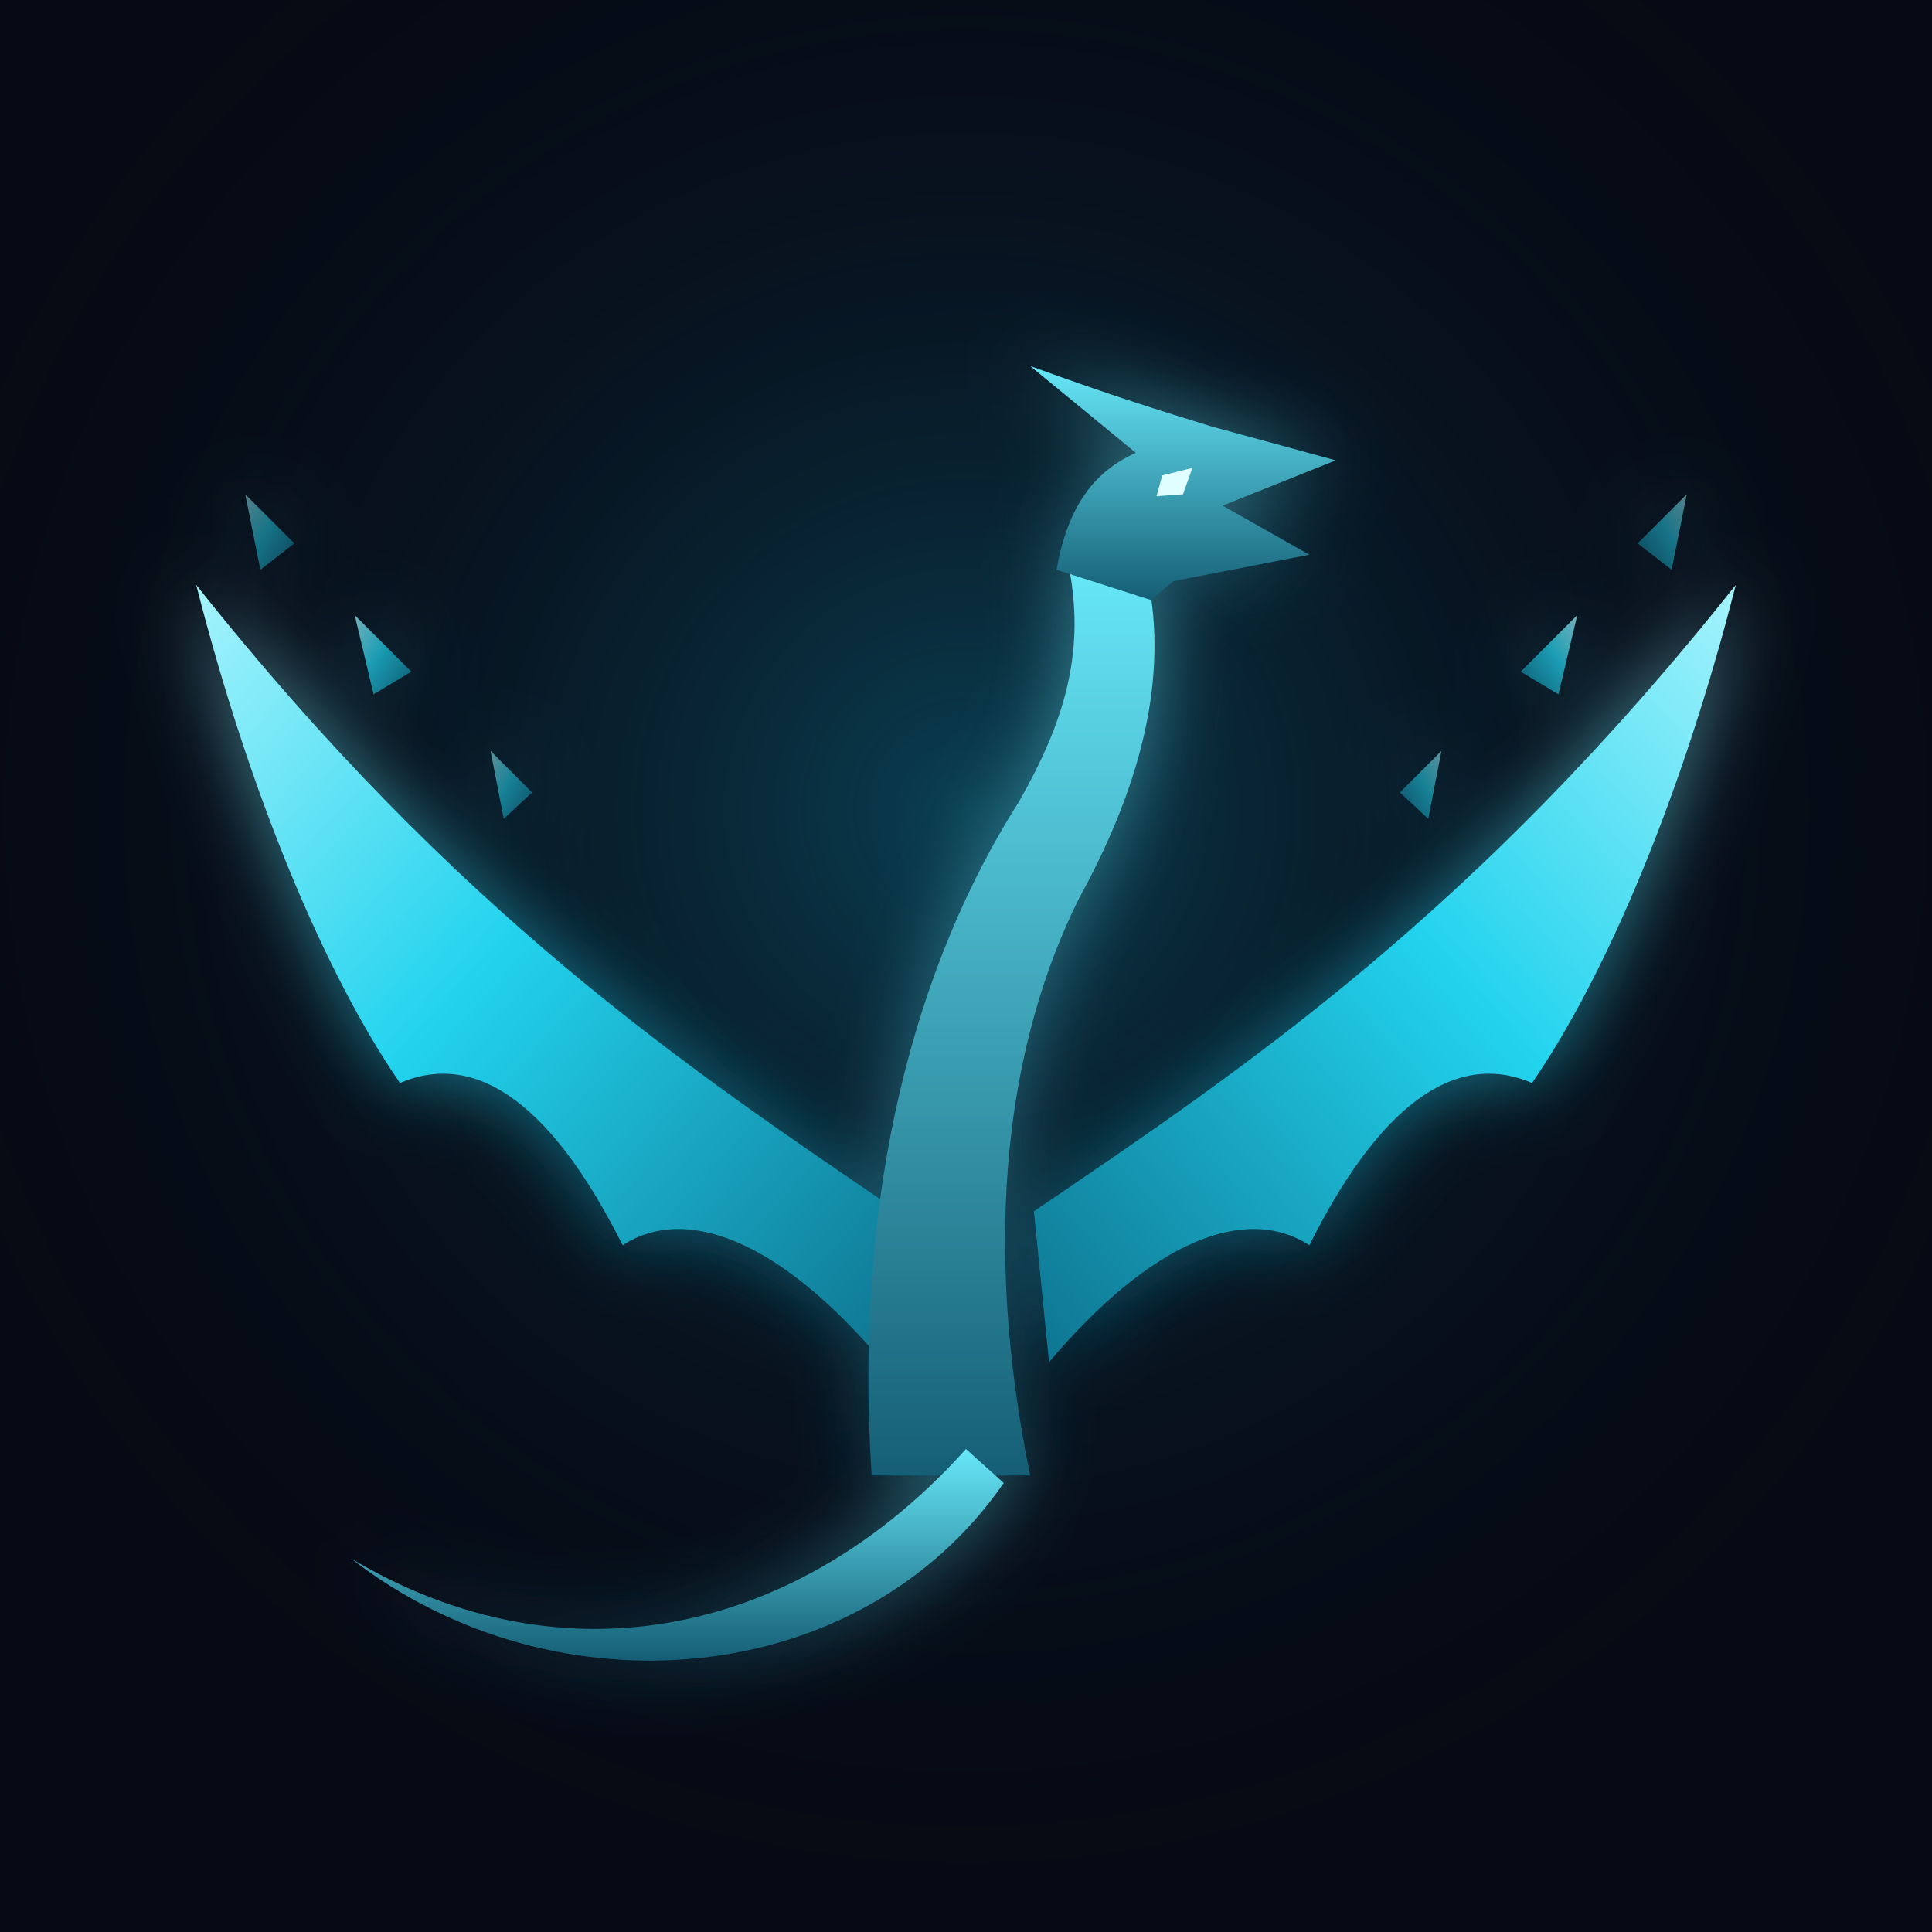
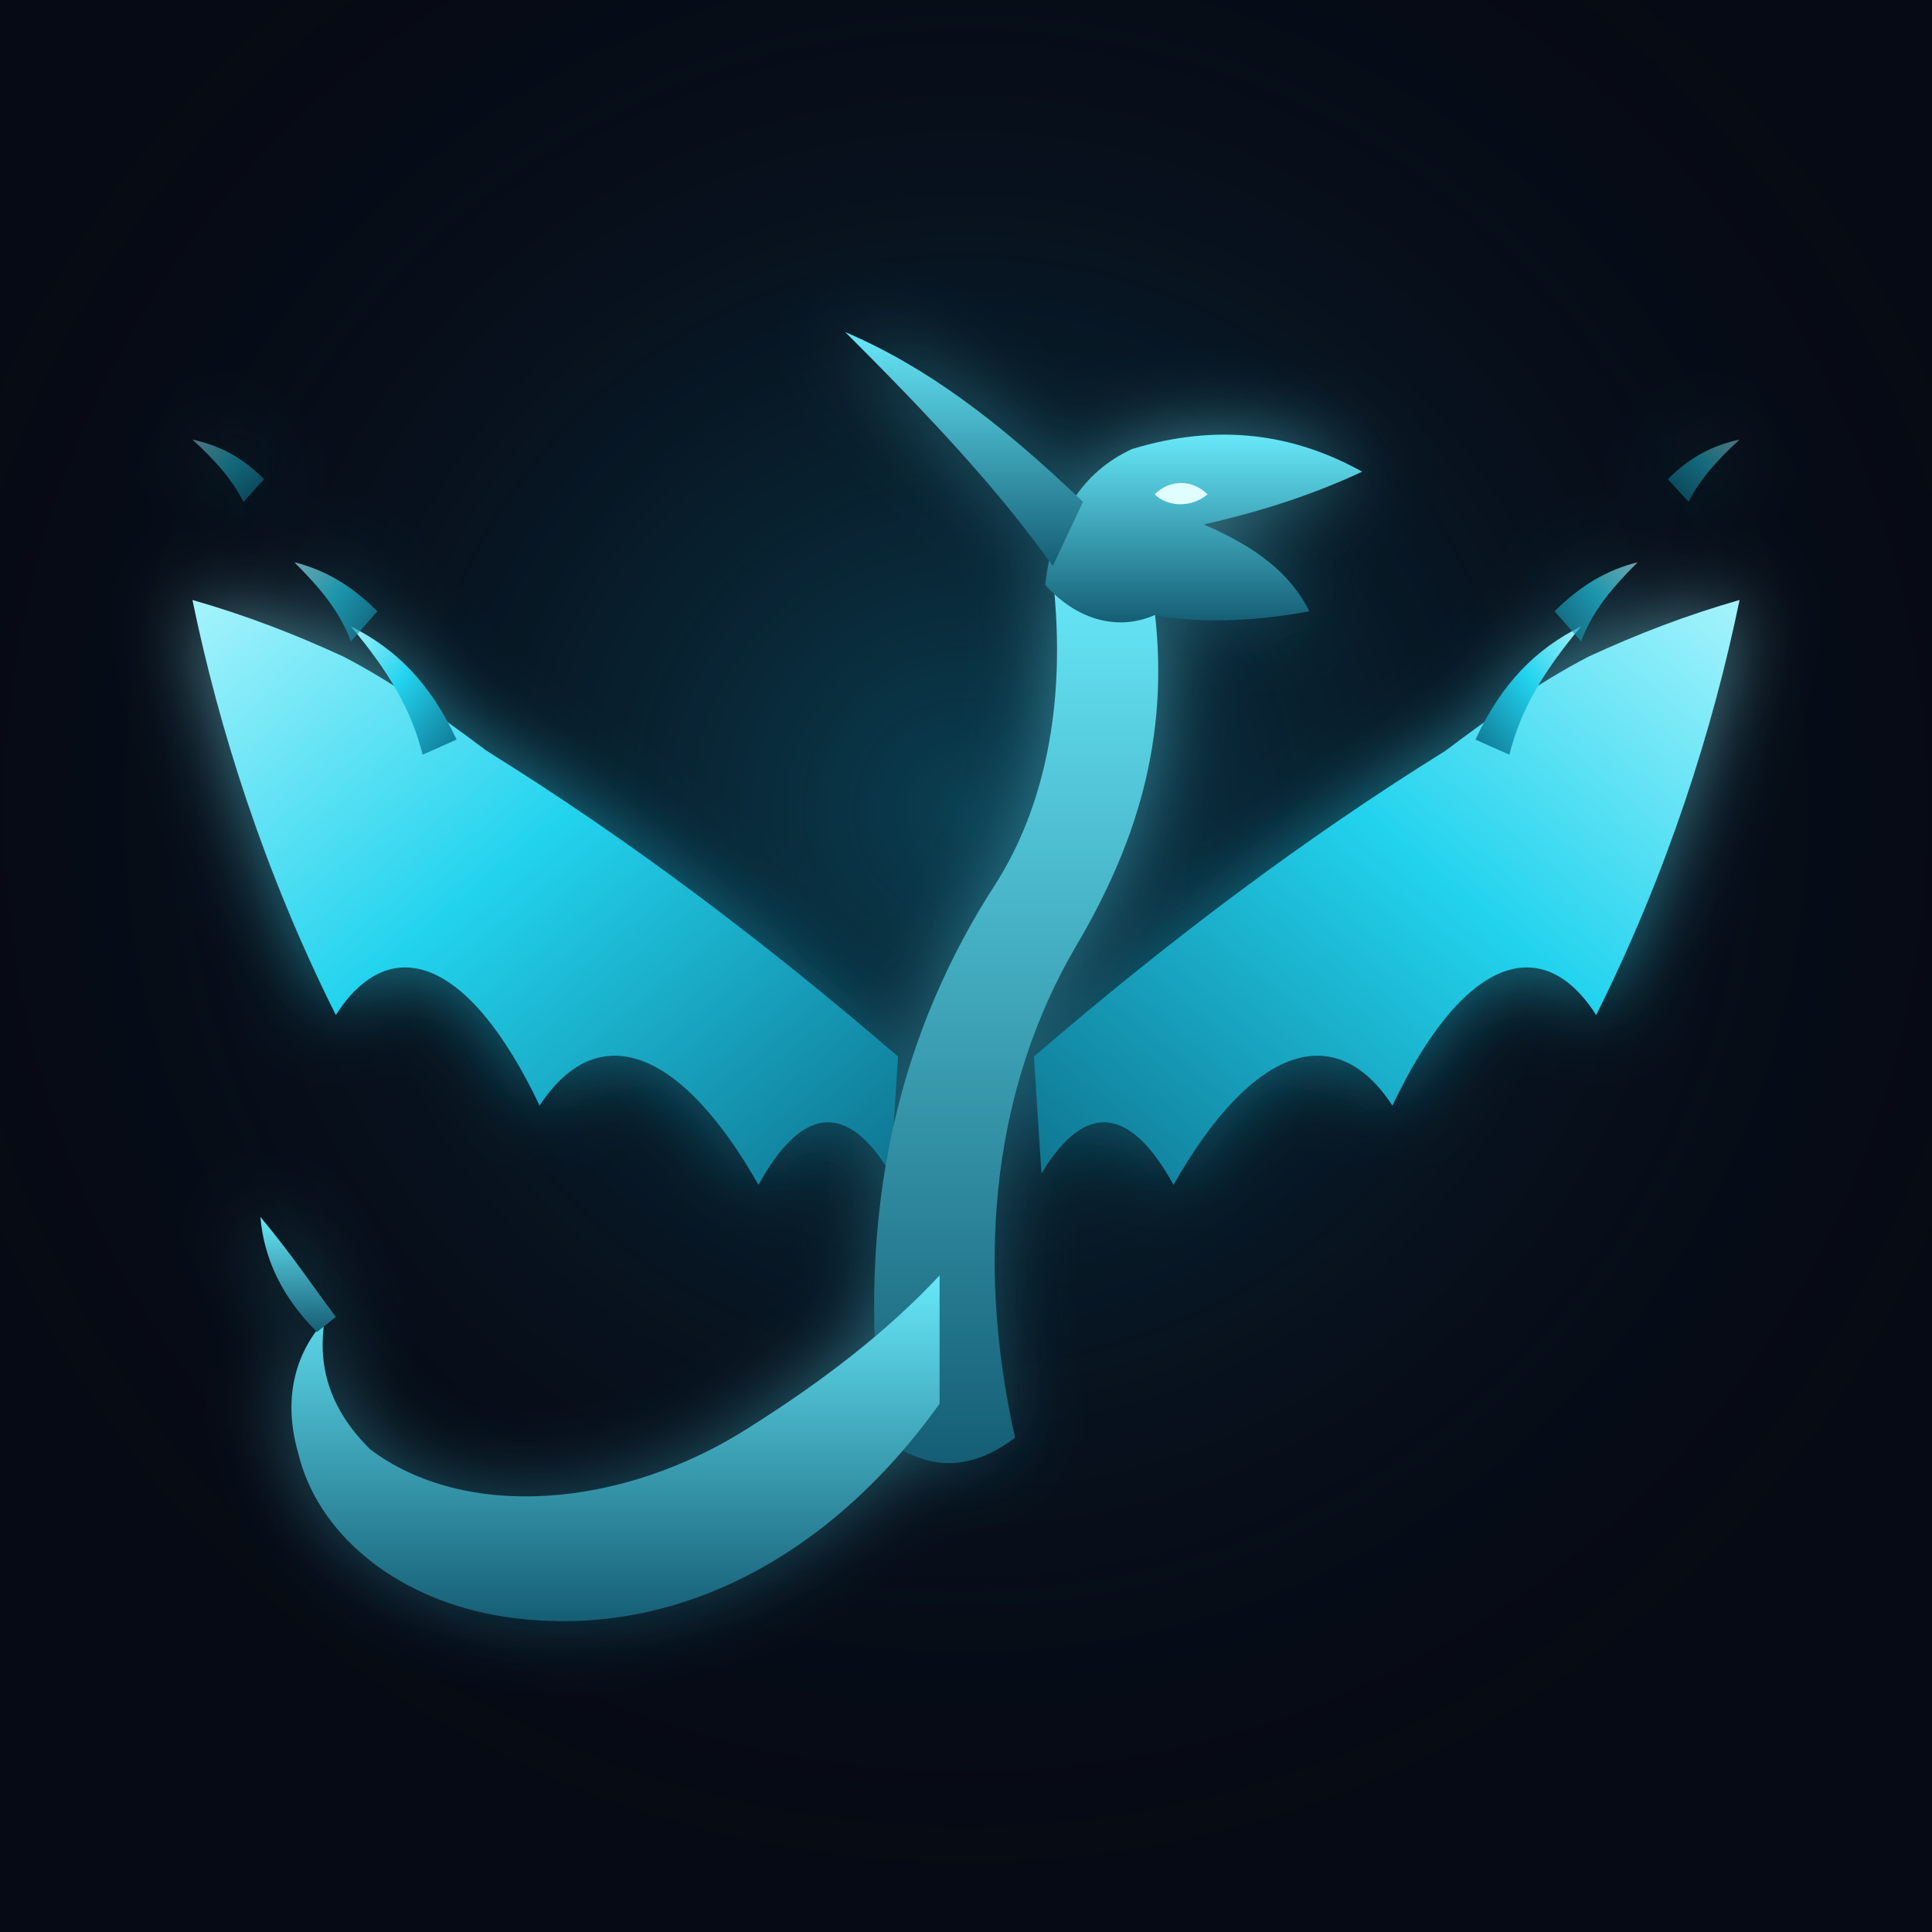
<svg xmlns="http://www.w3.org/2000/svg" viewBox="0 0 1024 1024">
  <defs>
    <radialGradient id="bgGlow" cx="50%" cy="42%" r="58%">
      <stop offset="0%" stop-color="#0E7490" stop-opacity="0.50" />
      <stop offset="55%" stop-color="#0B2A3C" stop-opacity="0.22" />
      <stop offset="100%" stop-color="#060A14" stop-opacity="0" />
    </radialGradient>
    <linearGradient id="wingGrad" x1="0%" y1="100%" x2="100%" y2="0%">
      <stop offset="0%" stop-color="#0E7490" />
      <stop offset="55%" stop-color="#22D3EE" />
      <stop offset="100%" stop-color="#A5F3FC" />
    </linearGradient>
    <linearGradient id="bodyGrad" x1="0%" y1="100%" x2="0%" y2="0%">
      <stop offset="0%" stop-color="#155E75" />
      <stop offset="100%" stop-color="#67E8F9" />
    </linearGradient>
    <filter id="glow" x="-50%" y="-50%" width="200%" height="200%">
      <feGaussianBlur stdDeviation="20" />
    </filter>
    <g id="mark">
-       <path id="wing" fill="url(#wingGrad)" d="         M 548 642         C 660 566, 782 484, 920 310         C 892 420, 852 516, 812 574         C 770 556, 730 588, 694 660         C 660 638, 610 658, 556 722         Z" />
+       <path id="wing" fill="url(#wingGrad)" d="         M 548 560         C 620 498, 692 444, 766 398         C 790 380, 815 362, 842 348         C 868 336, 894 326, 922 318         C 908 386, 884 462, 846 538         C 818 494, 776 506, 738 586         C 708 540, 664 554, 622 628         C 600 588, 576 582, 552 622         Z" />
+       <path id="claw" fill="url(#wingGrad)" d="         M 782 392         C 796 362, 814 344, 838 332         C 818 356, 806 376, 800 400         Z" />
      <use href="#wing" transform="translate(1024,0) scale(-1,1)" />
+       <use href="#claw" transform="translate(1024,0) scale(-1,1)" />
      <g id="frags" fill="url(#wingGrad)">
-         <path d="M 806 356 L 836 326 L 826 368 Z" opacity="0.7" />
-         <path d="M 868 288 L 894 262 L 886 302 Z" opacity="0.5" />
-         <path d="M 742 420 L 764 398 L 757 434 Z" opacity="0.55" />
+         <path d="M 824 324 C 838 310, 852 302, 868 298 C 854 312, 844 324, 838 340 Z" opacity="0.65" />
+         <path d="M 884 254 C 896 242, 908 236, 922 233 C 910 244, 901 254, 895 266 Z" opacity="0.45" />
      </g>
      <use href="#frags" transform="translate(1024,0) scale(-1,1)" />
-       <path fill="url(#bodyGrad)" d="         M 462 782         C 452 630, 486 510, 540 425         C 564 383, 576 345, 566 298         L 610 316         C 618 370, 600 425, 572 476         C 534 552, 520 655, 546 782         Z" />
-       <path fill="url(#bodyGrad)" d="         M 560 302         C 566 268, 580 250, 602 240         L 546 194         C 590 210, 616 218, 642 226         L 708 244         L 648 268         L 694 294         L 622 308         L 610 318         Z" />
-       <path fill="#E0FEFF" d="M 616 252 L 632 248 L 627 262 L 613 263 Z" />
-       <path fill="url(#bodyGrad)" d="         M 512 768         C 424 866, 300 894, 186 826         C 294 910, 456 896, 532 786         Z" />
+       <path fill="url(#bodyGrad)" d="         M 468 762         C 452 640, 478 545, 528 468         C 552 430, 566 376, 558 306         C 576 300, 596 306, 612 324         C 620 392, 602 448, 570 502         C 528 574, 516 664, 538 762         C 514 780, 492 780, 468 762         Z" />
+       <path fill="url(#bodyGrad)" d="         M 554 310         C 558 274, 574 250, 600 238         C 646 224, 686 230, 722 250         C 692 264, 664 272, 638 278         C 666 290, 684 304, 694 324         C 662 330, 632 330, 612 326         C 594 334, 572 330, 554 310         Z" />
+       <path fill="url(#bodyGrad)" d="M 574 266 C 528 222, 490 194, 448 176 C 492 220, 528 258, 558 300 Z" />
+       <path fill="#E0FEFF" d="M 612 262 C 620 254, 632 254, 640 262 C 632 269, 619 269, 612 262 Z" />
+       <path fill="url(#bodyGrad)" d="         M 498 744         C 438 828, 352 872, 262 856         C 208 846, 168 812, 158 770         C 150 742, 156 718, 172 700         C 168 726, 176 748, 196 768         C 246 806, 330 800, 398 756         C 436 732, 470 706, 498 676         Z" />
+       <path fill="url(#bodyGrad)" d="M 168 706 C 150 688, 140 668, 138 645 C 154 664, 166 682, 178 698 Z" />
    </g>
  </defs>
  <rect width="1024" height="1024" fill="#060A14" />
  <rect width="1024" height="1024" fill="url(#bgGlow)" />
  <use href="#mark" filter="url(#glow)" opacity="0.55" />
  <use href="#mark" />
</svg>
